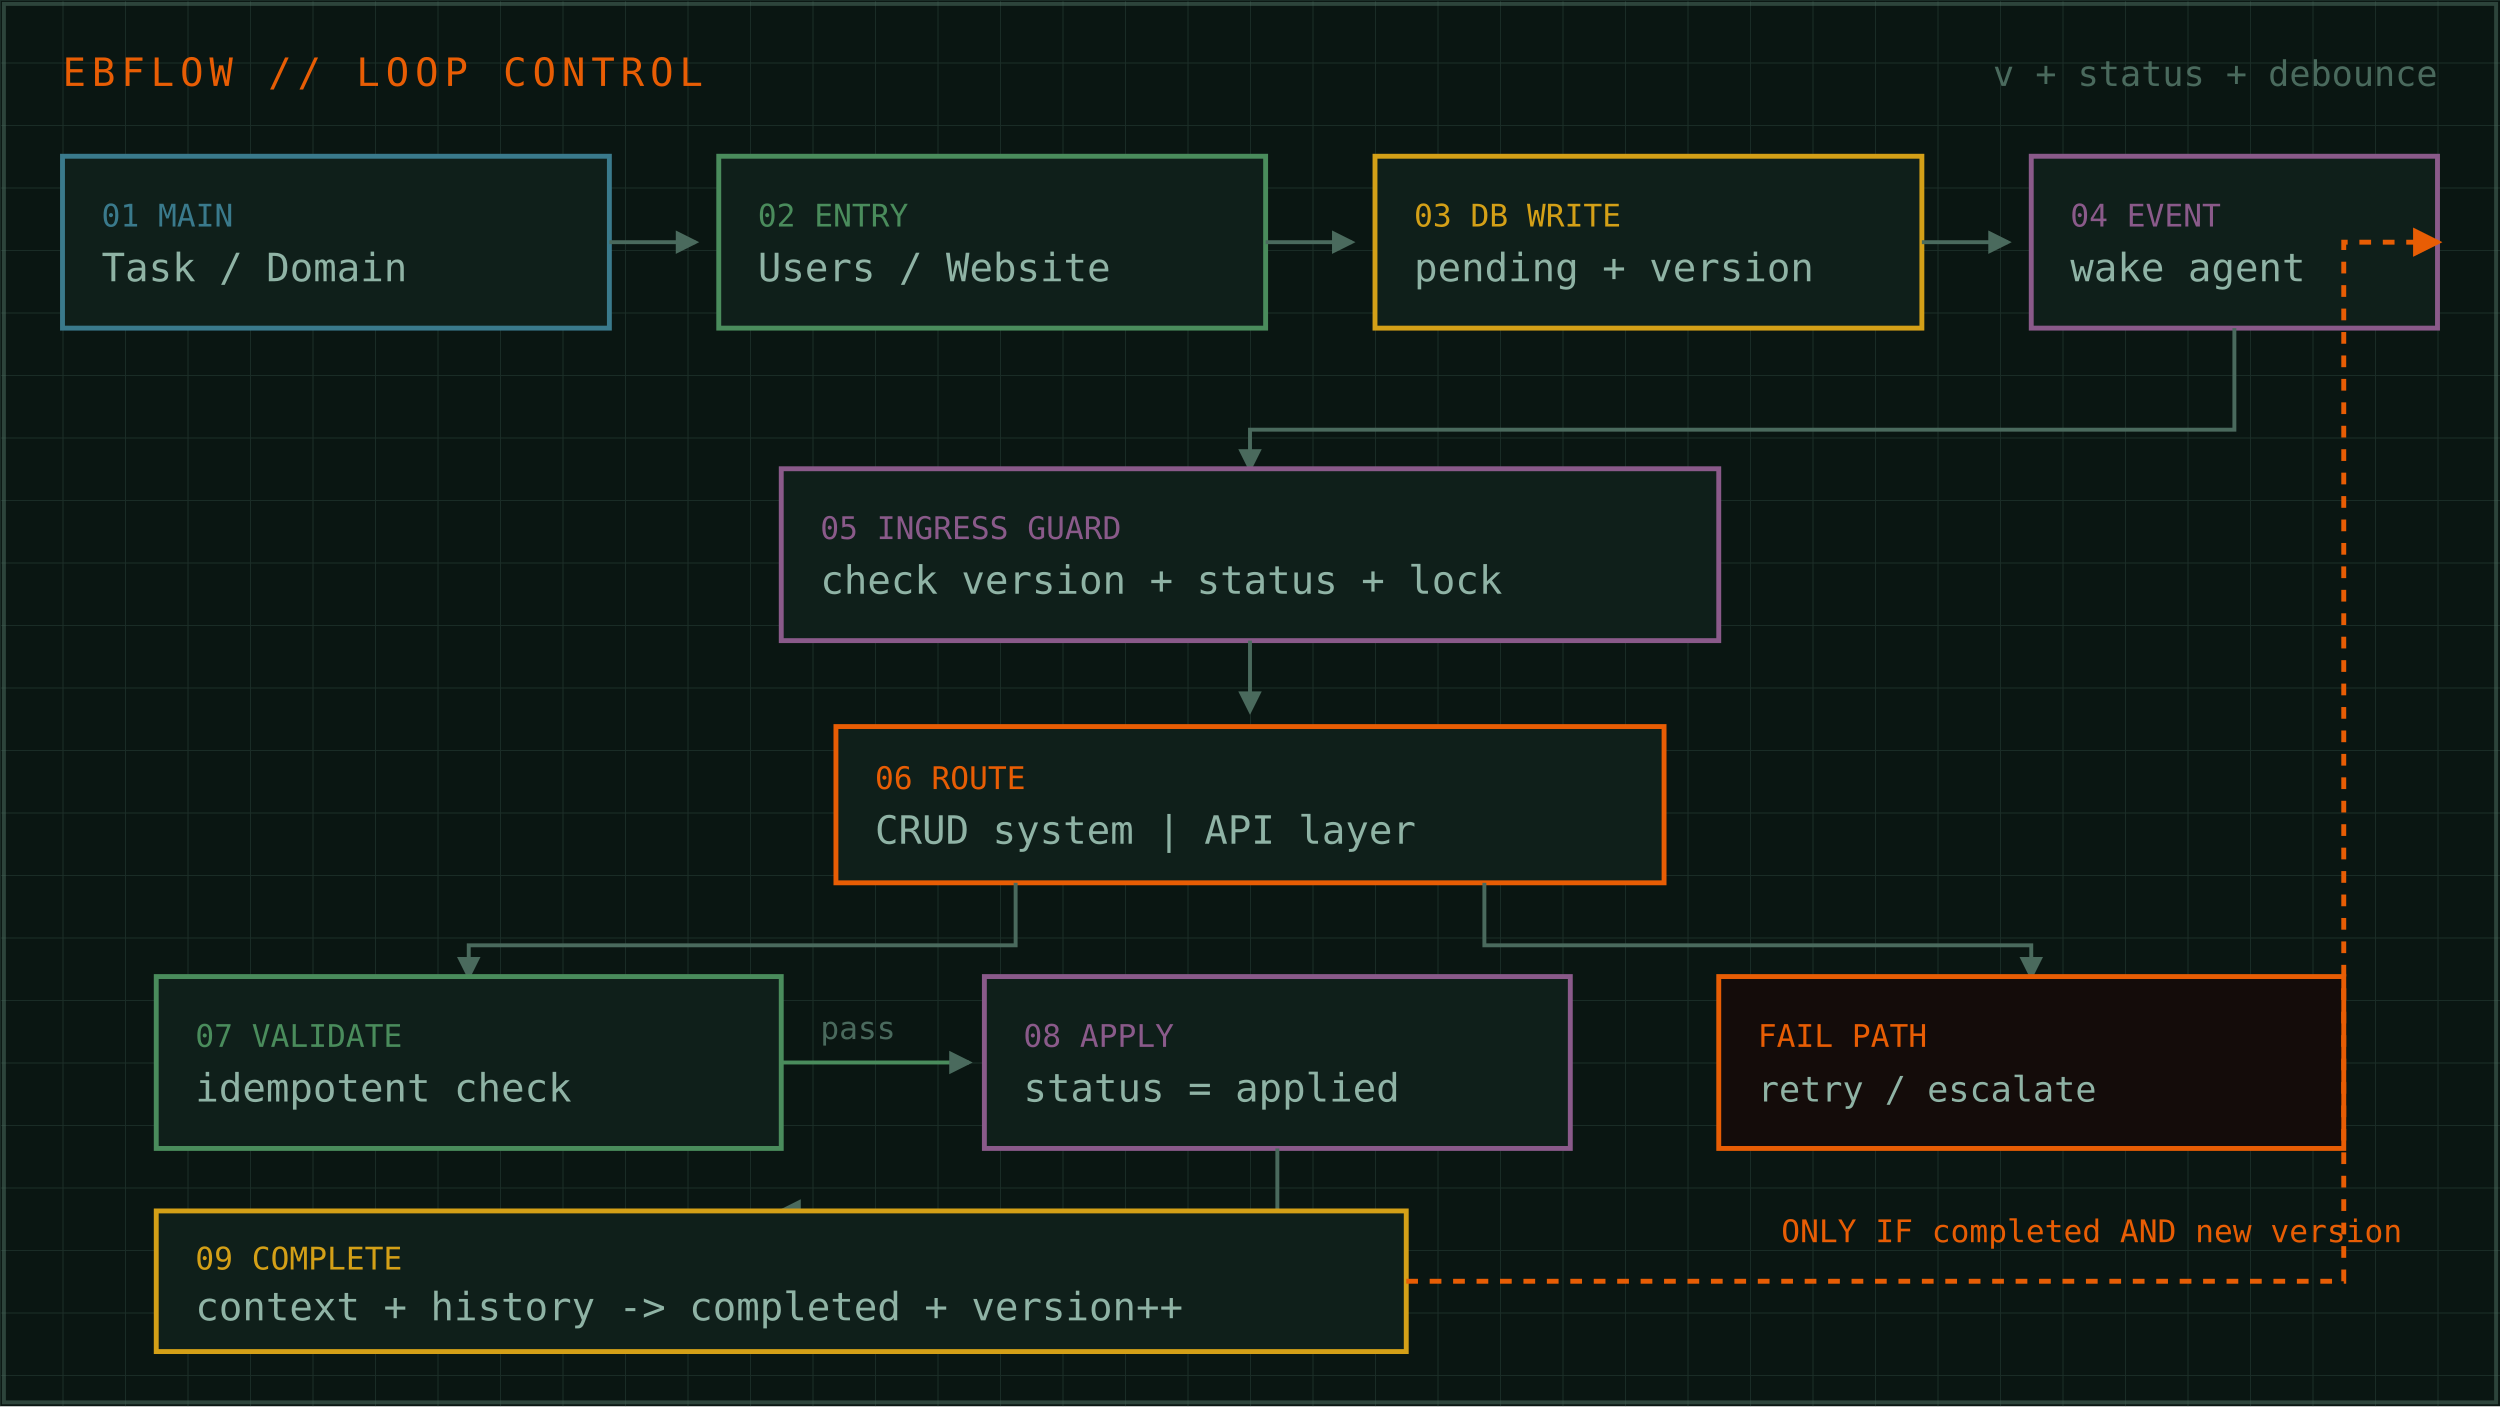
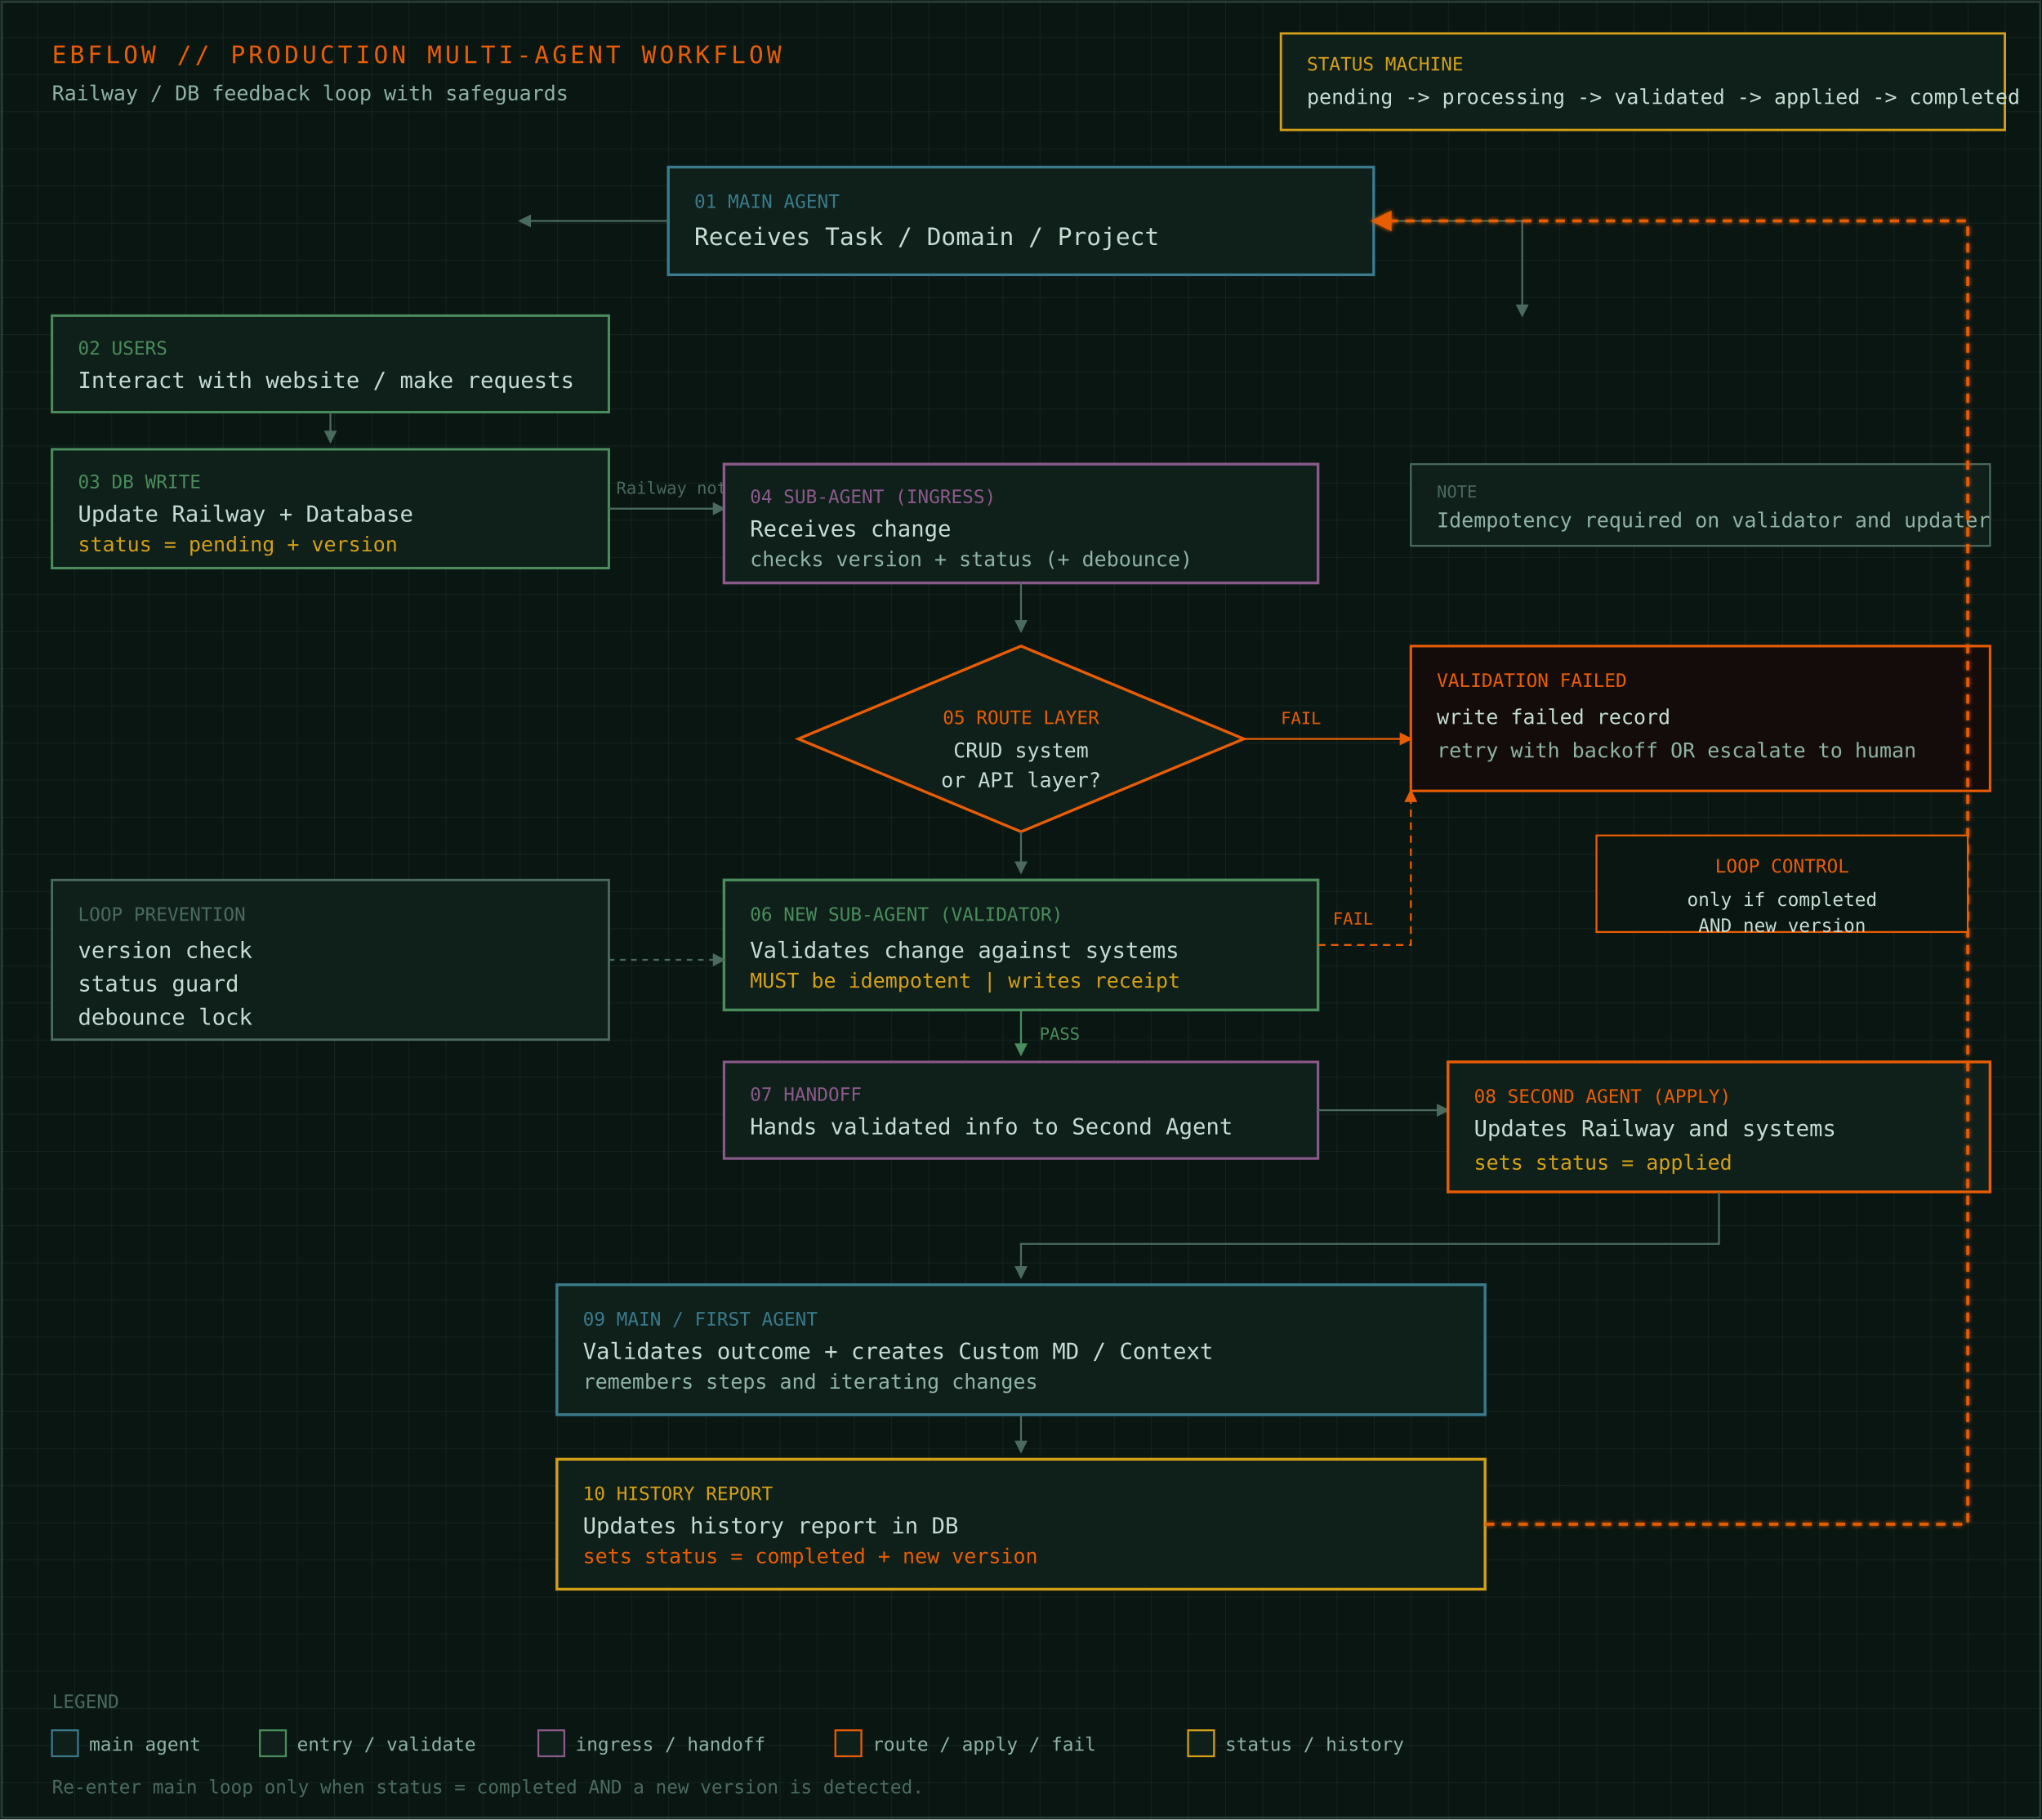
- <svg xmlns="http://www.w3.org/2000/svg" viewBox="0 0 640 360" role="img" aria-labelledby="title desc">
+ <svg xmlns="http://www.w3.org/2000/svg" viewBox="0 0 1100 980" role="img" aria-labelledby="title desc">
  <defs>
-     <pattern id="grid" width="16" height="16" patternUnits="userSpaceOnUse">
-       <path d="M16 0H0V16" fill="none" stroke="#4a6a5d" stroke-opacity="0.28" stroke-width="0.5" />
+     <pattern id="grid" width="20" height="20" patternUnits="userSpaceOnUse">
+       <path d="M20 0H0V20" fill="none" stroke="#4a6a5d" stroke-opacity="0.22" stroke-width="0.6" />
    </pattern>
-     <marker id="arrow" markerWidth="6" markerHeight="6" refX="5" refY="3" orient="auto">
-       <path d="M0 0L6 3L0 6Z" fill="#4a6a5d" />
+     <marker id="arrow" markerWidth="7" markerHeight="7" refX="6" refY="3.5" orient="auto">
+       <path d="M0 0L7 3.5L0 7Z" fill="#4a6a5d" />
    </marker>
-     <marker id="arrow-accent" markerWidth="6" markerHeight="6" refX="5" refY="3" orient="auto">
-       <path d="M0 0L6 3L0 6Z" fill="#e85d04" />
+     <marker id="arrow-accent" markerWidth="7" markerHeight="7" refX="6" refY="3.5" orient="auto">
+       <path d="M0 0L7 3.5L0 7Z" fill="#e85d04" />
    </marker>
+     <marker id="arrow-ok" markerWidth="7" markerHeight="7" refX="6" refY="3.5" orient="auto">
+       <path d="M0 0L7 3.5L0 7Z" fill="#4a8c5c" />
+     </marker>
+     <marker id="arrow-fail" markerWidth="7" markerHeight="7" refX="6" refY="3.5" orient="auto">
+       <path d="M0 0L7 3.5L0 7Z" fill="#e85d04" />
+     </marker>
+     <filter id="glow" x="-20%" y="-20%" width="140%" height="140%">
+       <feGaussianBlur stdDeviation="1.2" result="b" />
+       <feMerge>
+         <feMergeNode in="b" />
+         <feMergeNode in="SourceGraphic" />
+       </feMerge>
+     </filter>
  </defs>
-   <rect width="640" height="360" fill="#0a1612" />
-   <rect width="640" height="360" fill="url(#grid)" />
-   <rect x="1" y="1" width="638" height="358" fill="none" stroke="#4a6a5d" stroke-opacity="0.55" />
-   <text x="16" y="22" fill="#e85d04" font-family="IBM Plex Mono, ui-monospace, monospace" font-size="10" letter-spacing="1.5">EBFLOW // LOOP CONTROL</text>
-   <text x="624" y="22" text-anchor="end" fill="#4a6a5d" font-family="IBM Plex Mono, ui-monospace, monospace" font-size="9">v + status + debounce</text>
-   <g font-family="IBM Plex Mono, ui-monospace, monospace">
-     <rect x="16" y="40" width="140" height="44" fill="#0f1f1a" stroke="#3a7a8c" stroke-width="1.25" />
-     <text x="26" y="58" fill="#3a7a8c" font-size="8">01 MAIN</text>
-     <text x="26" y="72" fill="#8fb3a5" font-size="10">Task / Domain</text>
-     <line x1="156" y1="62" x2="178" y2="62" stroke="#4a6a5d" marker-end="url(#arrow)" />
-     <rect x="184" y="40" width="140" height="44" fill="#0f1f1a" stroke="#4a8c5c" stroke-width="1.25" />
-     <text x="194" y="58" fill="#4a8c5c" font-size="8">02 ENTRY</text>
-     <text x="194" y="72" fill="#8fb3a5" font-size="10">Users / Website</text>
-     <line x1="324" y1="62" x2="346" y2="62" stroke="#4a6a5d" marker-end="url(#arrow)" />
-     <rect x="352" y="40" width="140" height="44" fill="#0f1f1a" stroke="#d4a017" stroke-width="1.25" />
-     <text x="362" y="58" fill="#d4a017" font-size="8">03 DB WRITE</text>
-     <text x="362" y="72" fill="#8fb3a5" font-size="10">pending + version</text>
-     <line x1="492" y1="62" x2="514" y2="62" stroke="#4a6a5d" marker-end="url(#arrow)" />
-     <rect x="520" y="40" width="104" height="44" fill="#0f1f1a" stroke="#8a5a8a" stroke-width="1.25" />
-     <text x="530" y="58" fill="#8a5a8a" font-size="8">04 EVENT</text>
-     <text x="530" y="72" fill="#8fb3a5" font-size="10">wake agent</text>
-   </g>
-   <path d="M572 84 V110 H320 V120" fill="none" stroke="#4a6a5d" marker-end="url(#arrow)" />
-   <g font-family="IBM Plex Mono, ui-monospace, monospace">
-     <rect x="200" y="120" width="240" height="44" fill="#0f1f1a" stroke="#8a5a8a" stroke-width="1.25" />
-     <text x="210" y="138" fill="#8a5a8a" font-size="8">05 INGRESS GUARD</text>
-     <text x="210" y="152" fill="#8fb3a5" font-size="10">check version + status + lock</text>
-     <line x1="320" y1="164" x2="320" y2="182" stroke="#4a6a5d" marker-end="url(#arrow)" />
-     <rect x="214" y="186" width="212" height="40" fill="#0f1f1a" stroke="#e85d04" stroke-width="1.25" />
-     <text x="224" y="202" fill="#e85d04" font-size="8">06 ROUTE</text>
-     <text x="224" y="216" fill="#8fb3a5" font-size="10">CRUD system  |  API layer</text>
-   </g>
-   <path d="M260 226 V242 H120 V250" fill="none" stroke="#4a6a5d" marker-end="url(#arrow)" />
-   <path d="M380 226 V242 H520 V250" fill="none" stroke="#4a6a5d" marker-end="url(#arrow)" />
-   <g font-family="IBM Plex Mono, ui-monospace, monospace">
-     <rect x="40" y="250" width="160" height="44" fill="#0f1f1a" stroke="#4a8c5c" stroke-width="1.25" />
-     <text x="50" y="268" fill="#4a8c5c" font-size="8">07 VALIDATE</text>
-     <text x="50" y="282" fill="#8fb3a5" font-size="10">idempotent check</text>
-     <rect x="440" y="250" width="160" height="44" fill="#140c0a" stroke="#e85d04" stroke-width="1.25" />
-     <text x="450" y="268" fill="#e85d04" font-size="8">FAIL PATH</text>
-     <text x="450" y="282" fill="#8fb3a5" font-size="9">retry / escalate</text>
-   </g>
-   <line x1="200" y1="272" x2="248" y2="272" stroke="#4a8c5c" marker-end="url(#arrow)" />
-   <text x="210" y="266" fill="#4a6a5d" font-family="IBM Plex Mono, ui-monospace, monospace" font-size="8">pass</text>
-   <g font-family="IBM Plex Mono, ui-monospace, monospace">
-     <rect x="252" y="250" width="150" height="44" fill="#0f1f1a" stroke="#8a5a8a" stroke-width="1.25" />
-     <text x="262" y="268" fill="#8a5a8a" font-size="8">08 APPLY</text>
-     <text x="262" y="282" fill="#8fb3a5" font-size="10">status = applied</text>
-   </g>
-   <path d="M327 294 V310 H200" fill="none" stroke="#4a6a5d" marker-end="url(#arrow)" />
-   <g font-family="IBM Plex Mono, ui-monospace, monospace">
-     <rect x="40" y="310" width="320" height="36" fill="#0f1f1a" stroke="#d4a017" stroke-width="1.25" />
-     <text x="50" y="325" fill="#d4a017" font-size="8">09 COMPLETE</text>
-     <text x="50" y="338" fill="#8fb3a5" font-size="10">context + history -&gt; completed + version++</text>
-   </g>
-   <path d="M360 328 H600 V62 H624" fill="none" stroke="#e85d04" stroke-width="1.25" stroke-dasharray="3 3" marker-end="url(#arrow-accent)" />
-   <text x="456" y="318" fill="#e85d04" font-family="IBM Plex Mono, ui-monospace, monospace" font-size="8">ONLY IF completed AND new version</text>
+   <rect width="1100" height="980" fill="#0a1612" />
+   <rect width="1100" height="980" fill="url(#grid)" />
+   <rect x="1" y="1" width="1098" height="978" fill="none" stroke="#4a6a5d" stroke-opacity="0.5" />
+   <text x="28" y="34" fill="#e85d04" font-family="IBM Plex Mono, ui-monospace, monospace" font-size="13" letter-spacing="1.8">EBFLOW // PRODUCTION MULTI-AGENT WORKFLOW</text>
+   <text x="28" y="54" fill="#8fb3a5" font-family="IBM Plex Mono, ui-monospace, monospace" font-size="11">Railway / DB feedback loop with safeguards</text>
+   <rect x="690" y="18" width="390" height="52" fill="#0f1f1a" stroke="#d4a017" stroke-width="1.25" />
+   <text x="704" y="38" fill="#d4a017" font-family="IBM Plex Mono, ui-monospace, monospace" font-size="10">STATUS MACHINE</text>
+   <text x="704" y="56" fill="#c5ddd2" font-family="IBM Plex Mono, ui-monospace, monospace" font-size="11">pending -&gt; processing -&gt; validated -&gt; applied -&gt; completed</text>
+   <rect x="360" y="90" width="380" height="58" fill="#0f1f1a" stroke="#3a7a8c" stroke-width="1.5" />
+   <text x="374" y="112" fill="#3a7a8c" font-family="IBM Plex Mono, ui-monospace, monospace" font-size="10">01 MAIN AGENT</text>
+   <text x="374" y="132" fill="#c5ddd2" font-family="IBM Plex Mono, ui-monospace, monospace" font-size="13">Receives Task / Domain / Project</text>
+   <path d="M360 119 H280" fill="none" stroke="#4a6a5d" marker-end="url(#arrow)" />
+   <path d="M740 119 H820 V170" fill="none" stroke="#4a6a5d" marker-end="url(#arrow)" />
+   <rect x="28" y="170" width="300" height="52" fill="#0f1f1a" stroke="#4a8c5c" stroke-width="1.35" />
+   <text x="42" y="191" fill="#4a8c5c" font-family="IBM Plex Mono, ui-monospace, monospace" font-size="10">02 USERS</text>
+   <text x="42" y="209" fill="#c5ddd2" font-family="IBM Plex Mono, ui-monospace, monospace" font-size="12">Interact with website / make requests</text>
+   <path d="M178 222 V238" fill="none" stroke="#4a6a5d" marker-end="url(#arrow)" />
+   <rect x="28" y="242" width="300" height="64" fill="#0f1f1a" stroke="#4a8c5c" stroke-width="1.35" />
+   <text x="42" y="263" fill="#4a8c5c" font-family="IBM Plex Mono, ui-monospace, monospace" font-size="10">03 DB WRITE</text>
+   <text x="42" y="281" fill="#c5ddd2" font-family="IBM Plex Mono, ui-monospace, monospace" font-size="12">Update Railway + Database</text>
+   <text x="42" y="297" fill="#d4a017" font-family="IBM Plex Mono, ui-monospace, monospace" font-size="11">status = pending + version</text>
+   <path d="M328 274 H390" fill="none" stroke="#4a6a5d" marker-end="url(#arrow)" />
+   <text x="332" y="266" fill="#4a6a5d" font-family="IBM Plex Mono, ui-monospace, monospace" font-size="9">Railway notifies / DB event</text>
+   <rect x="390" y="250" width="320" height="64" fill="#0f1f1a" stroke="#8a5a8a" stroke-width="1.5" />
+   <text x="404" y="271" fill="#8a5a8a" font-family="IBM Plex Mono, ui-monospace, monospace" font-size="10">04 SUB-AGENT (INGRESS)</text>
+   <text x="404" y="289" fill="#c5ddd2" font-family="IBM Plex Mono, ui-monospace, monospace" font-size="12">Receives change</text>
+   <text x="404" y="305" fill="#8fb3a5" font-family="IBM Plex Mono, ui-monospace, monospace" font-size="11">checks version + status (+ debounce)</text>
+   <path d="M550 314 V340" fill="none" stroke="#4a6a5d" marker-end="url(#arrow)" />
+   <path d="M550 348 L670 398 L550 448 L430 398 Z" fill="#0f1f1a" stroke="#e85d04" stroke-width="1.5" />
+   <text x="550" y="390" text-anchor="middle" fill="#e85d04" font-family="IBM Plex Mono, ui-monospace, monospace" font-size="10">05 ROUTE LAYER</text>
+   <text x="550" y="408" text-anchor="middle" fill="#c5ddd2" font-family="IBM Plex Mono, ui-monospace, monospace" font-size="11">CRUD system</text>
+   <text x="550" y="424" text-anchor="middle" fill="#c5ddd2" font-family="IBM Plex Mono, ui-monospace, monospace" font-size="11">or API layer?</text>
+   <path d="M670 398 H760" fill="none" stroke="#e85d04" marker-end="url(#arrow-fail)" />
+   <text x="690" y="390" fill="#e85d04" font-family="IBM Plex Mono, ui-monospace, monospace" font-size="9">FAIL</text>
+   <rect x="760" y="348" width="312" height="78" fill="#140c0a" stroke="#e85d04" stroke-width="1.35" />
+   <text x="774" y="370" fill="#e85d04" font-family="IBM Plex Mono, ui-monospace, monospace" font-size="10">VALIDATION FAILED</text>
+   <text x="774" y="390" fill="#c5ddd2" font-family="IBM Plex Mono, ui-monospace, monospace" font-size="11">write failed record</text>
+   <text x="774" y="408" fill="#8fb3a5" font-family="IBM Plex Mono, ui-monospace, monospace" font-size="11">retry with backoff OR escalate to human</text>
+   <rect x="760" y="250" width="312" height="44" fill="#0f1f1a" stroke="#4a6a5d" stroke-width="1" />
+   <text x="774" y="268" fill="#4a6a5d" font-family="IBM Plex Mono, ui-monospace, monospace" font-size="9">NOTE</text>
+   <text x="774" y="284" fill="#8fb3a5" font-family="IBM Plex Mono, ui-monospace, monospace" font-size="11">Idempotency required on validator and updater</text>
+   <path d="M550 448 V470" fill="none" stroke="#4a6a5d" marker-end="url(#arrow)" />
+   <rect x="390" y="474" width="320" height="70" fill="#0f1f1a" stroke="#4a8c5c" stroke-width="1.5" />
+   <text x="404" y="496" fill="#4a8c5c" font-family="IBM Plex Mono, ui-monospace, monospace" font-size="10">06 NEW SUB-AGENT (VALIDATOR)</text>
+   <text x="404" y="516" fill="#c5ddd2" font-family="IBM Plex Mono, ui-monospace, monospace" font-size="12">Validates change against systems</text>
+   <text x="404" y="532" fill="#d4a017" font-family="IBM Plex Mono, ui-monospace, monospace" font-size="11">MUST be idempotent  |  writes receipt</text>
+   <path d="M710 509 H760 V426" fill="none" stroke="#e85d04" stroke-dasharray="4 3" marker-end="url(#arrow-fail)" />
+   <text x="718" y="498" fill="#e85d04" font-family="IBM Plex Mono, ui-monospace, monospace" font-size="9">FAIL</text>
+   <path d="M550 544 V568" fill="none" stroke="#4a8c5c" marker-end="url(#arrow-ok)" />
+   <text x="560" y="560" fill="#4a8c5c" font-family="IBM Plex Mono, ui-monospace, monospace" font-size="9">PASS</text>
+   <rect x="390" y="572" width="320" height="52" fill="#0f1f1a" stroke="#8a5a8a" stroke-width="1.35" />
+   <text x="404" y="593" fill="#8a5a8a" font-family="IBM Plex Mono, ui-monospace, monospace" font-size="10">07 HANDOFF</text>
+   <text x="404" y="611" fill="#c5ddd2" font-family="IBM Plex Mono, ui-monospace, monospace" font-size="12">Hands validated info to Second Agent</text>
+   <path d="M710 598 H780" fill="none" stroke="#4a6a5d" marker-end="url(#arrow)" />
+   <rect x="780" y="572" width="292" height="70" fill="#0f1f1a" stroke="#e85d04" stroke-width="1.5" />
+   <text x="794" y="594" fill="#e85d04" font-family="IBM Plex Mono, ui-monospace, monospace" font-size="10">08 SECOND AGENT (APPLY)</text>
+   <text x="794" y="612" fill="#c5ddd2" font-family="IBM Plex Mono, ui-monospace, monospace" font-size="12">Updates Railway and systems</text>
+   <text x="794" y="630" fill="#d4a017" font-family="IBM Plex Mono, ui-monospace, monospace" font-size="11">sets status = applied</text>
+   <path d="M926 642 V670 H550 V688" fill="none" stroke="#4a6a5d" marker-end="url(#arrow)" />
+   <rect x="300" y="692" width="500" height="70" fill="#0f1f1a" stroke="#3a7a8c" stroke-width="1.5" />
+   <text x="314" y="714" fill="#3a7a8c" font-family="IBM Plex Mono, ui-monospace, monospace" font-size="10">09 MAIN / FIRST AGENT</text>
+   <text x="314" y="732" fill="#c5ddd2" font-family="IBM Plex Mono, ui-monospace, monospace" font-size="12">Validates outcome + creates Custom MD / Context</text>
+   <text x="314" y="748" fill="#8fb3a5" font-family="IBM Plex Mono, ui-monospace, monospace" font-size="11">remembers steps and iterating changes</text>
+   <path d="M550 762 V782" fill="none" stroke="#4a6a5d" marker-end="url(#arrow)" />
+   <rect x="300" y="786" width="500" height="70" fill="#0f1f1a" stroke="#d4a017" stroke-width="1.5" />
+   <text x="314" y="808" fill="#d4a017" font-family="IBM Plex Mono, ui-monospace, monospace" font-size="10">10 HISTORY REPORT</text>
+   <text x="314" y="826" fill="#c5ddd2" font-family="IBM Plex Mono, ui-monospace, monospace" font-size="12">Updates history report in DB</text>
+   <text x="314" y="842" fill="#e85d04" font-family="IBM Plex Mono, ui-monospace, monospace" font-size="11">sets status = completed + new version</text>
+   <rect x="28" y="474" width="300" height="86" fill="#0f1f1a" stroke="#4a6a5d" stroke-width="1.25" />
+   <text x="42" y="496" fill="#4a6a5d" font-family="IBM Plex Mono, ui-monospace, monospace" font-size="10">LOOP PREVENTION</text>
+   <text x="42" y="516" fill="#c5ddd2" font-family="IBM Plex Mono, ui-monospace, monospace" font-size="12">version check</text>
+   <text x="42" y="534" fill="#c5ddd2" font-family="IBM Plex Mono, ui-monospace, monospace" font-size="12">status guard</text>
+   <text x="42" y="552" fill="#c5ddd2" font-family="IBM Plex Mono, ui-monospace, monospace" font-size="12">debounce lock</text>
+   <path d="M328 517 H390" fill="none" stroke="#4a6a5d" stroke-dasharray="3 3" marker-end="url(#arrow)" />
+   <path d="M800 821 H1060 V119 H740" fill="none" stroke="#e85d04" stroke-width="1.6" stroke-dasharray="5 4" marker-end="url(#arrow-accent)" filter="url(#glow)" />
+   <rect x="860" y="450" width="200" height="52" fill="#0a1612" stroke="#e85d04" stroke-width="1" />
+   <text x="960" y="470" text-anchor="middle" fill="#e85d04" font-family="IBM Plex Mono, ui-monospace, monospace" font-size="10">LOOP CONTROL</text>
+   <text x="960" y="488" text-anchor="middle" fill="#c5ddd2" font-family="IBM Plex Mono, ui-monospace, monospace" font-size="10">only if completed</text>
+   <text x="960" y="502" text-anchor="middle" fill="#c5ddd2" font-family="IBM Plex Mono, ui-monospace, monospace" font-size="10">AND new version</text>
+   <text x="28" y="920" fill="#4a6a5d" font-family="IBM Plex Mono, ui-monospace, monospace" font-size="10">LEGEND</text>
+   <rect x="28" y="932" width="14" height="14" fill="#0f1f1a" stroke="#3a7a8c" />
+   <text x="48" y="943" fill="#8fb3a5" font-family="IBM Plex Mono, ui-monospace, monospace" font-size="10">main agent</text>
+   <rect x="140" y="932" width="14" height="14" fill="#0f1f1a" stroke="#4a8c5c" />
+   <text x="160" y="943" fill="#8fb3a5" font-family="IBM Plex Mono, ui-monospace, monospace" font-size="10">entry / validate</text>
+   <rect x="290" y="932" width="14" height="14" fill="#0f1f1a" stroke="#8a5a8a" />
+   <text x="310" y="943" fill="#8fb3a5" font-family="IBM Plex Mono, ui-monospace, monospace" font-size="10">ingress / handoff</text>
+   <rect x="450" y="932" width="14" height="14" fill="#0f1f1a" stroke="#e85d04" />
+   <text x="470" y="943" fill="#8fb3a5" font-family="IBM Plex Mono, ui-monospace, monospace" font-size="10">route / apply / fail</text>
+   <rect x="640" y="932" width="14" height="14" fill="#0f1f1a" stroke="#d4a017" />
+   <text x="660" y="943" fill="#8fb3a5" font-family="IBM Plex Mono, ui-monospace, monospace" font-size="10">status / history</text>
+   <text x="28" y="966" fill="#4a6a5d" font-family="IBM Plex Mono, ui-monospace, monospace" font-size="10">Re-enter main loop only when status = completed AND a new version is detected.</text>
</svg>
